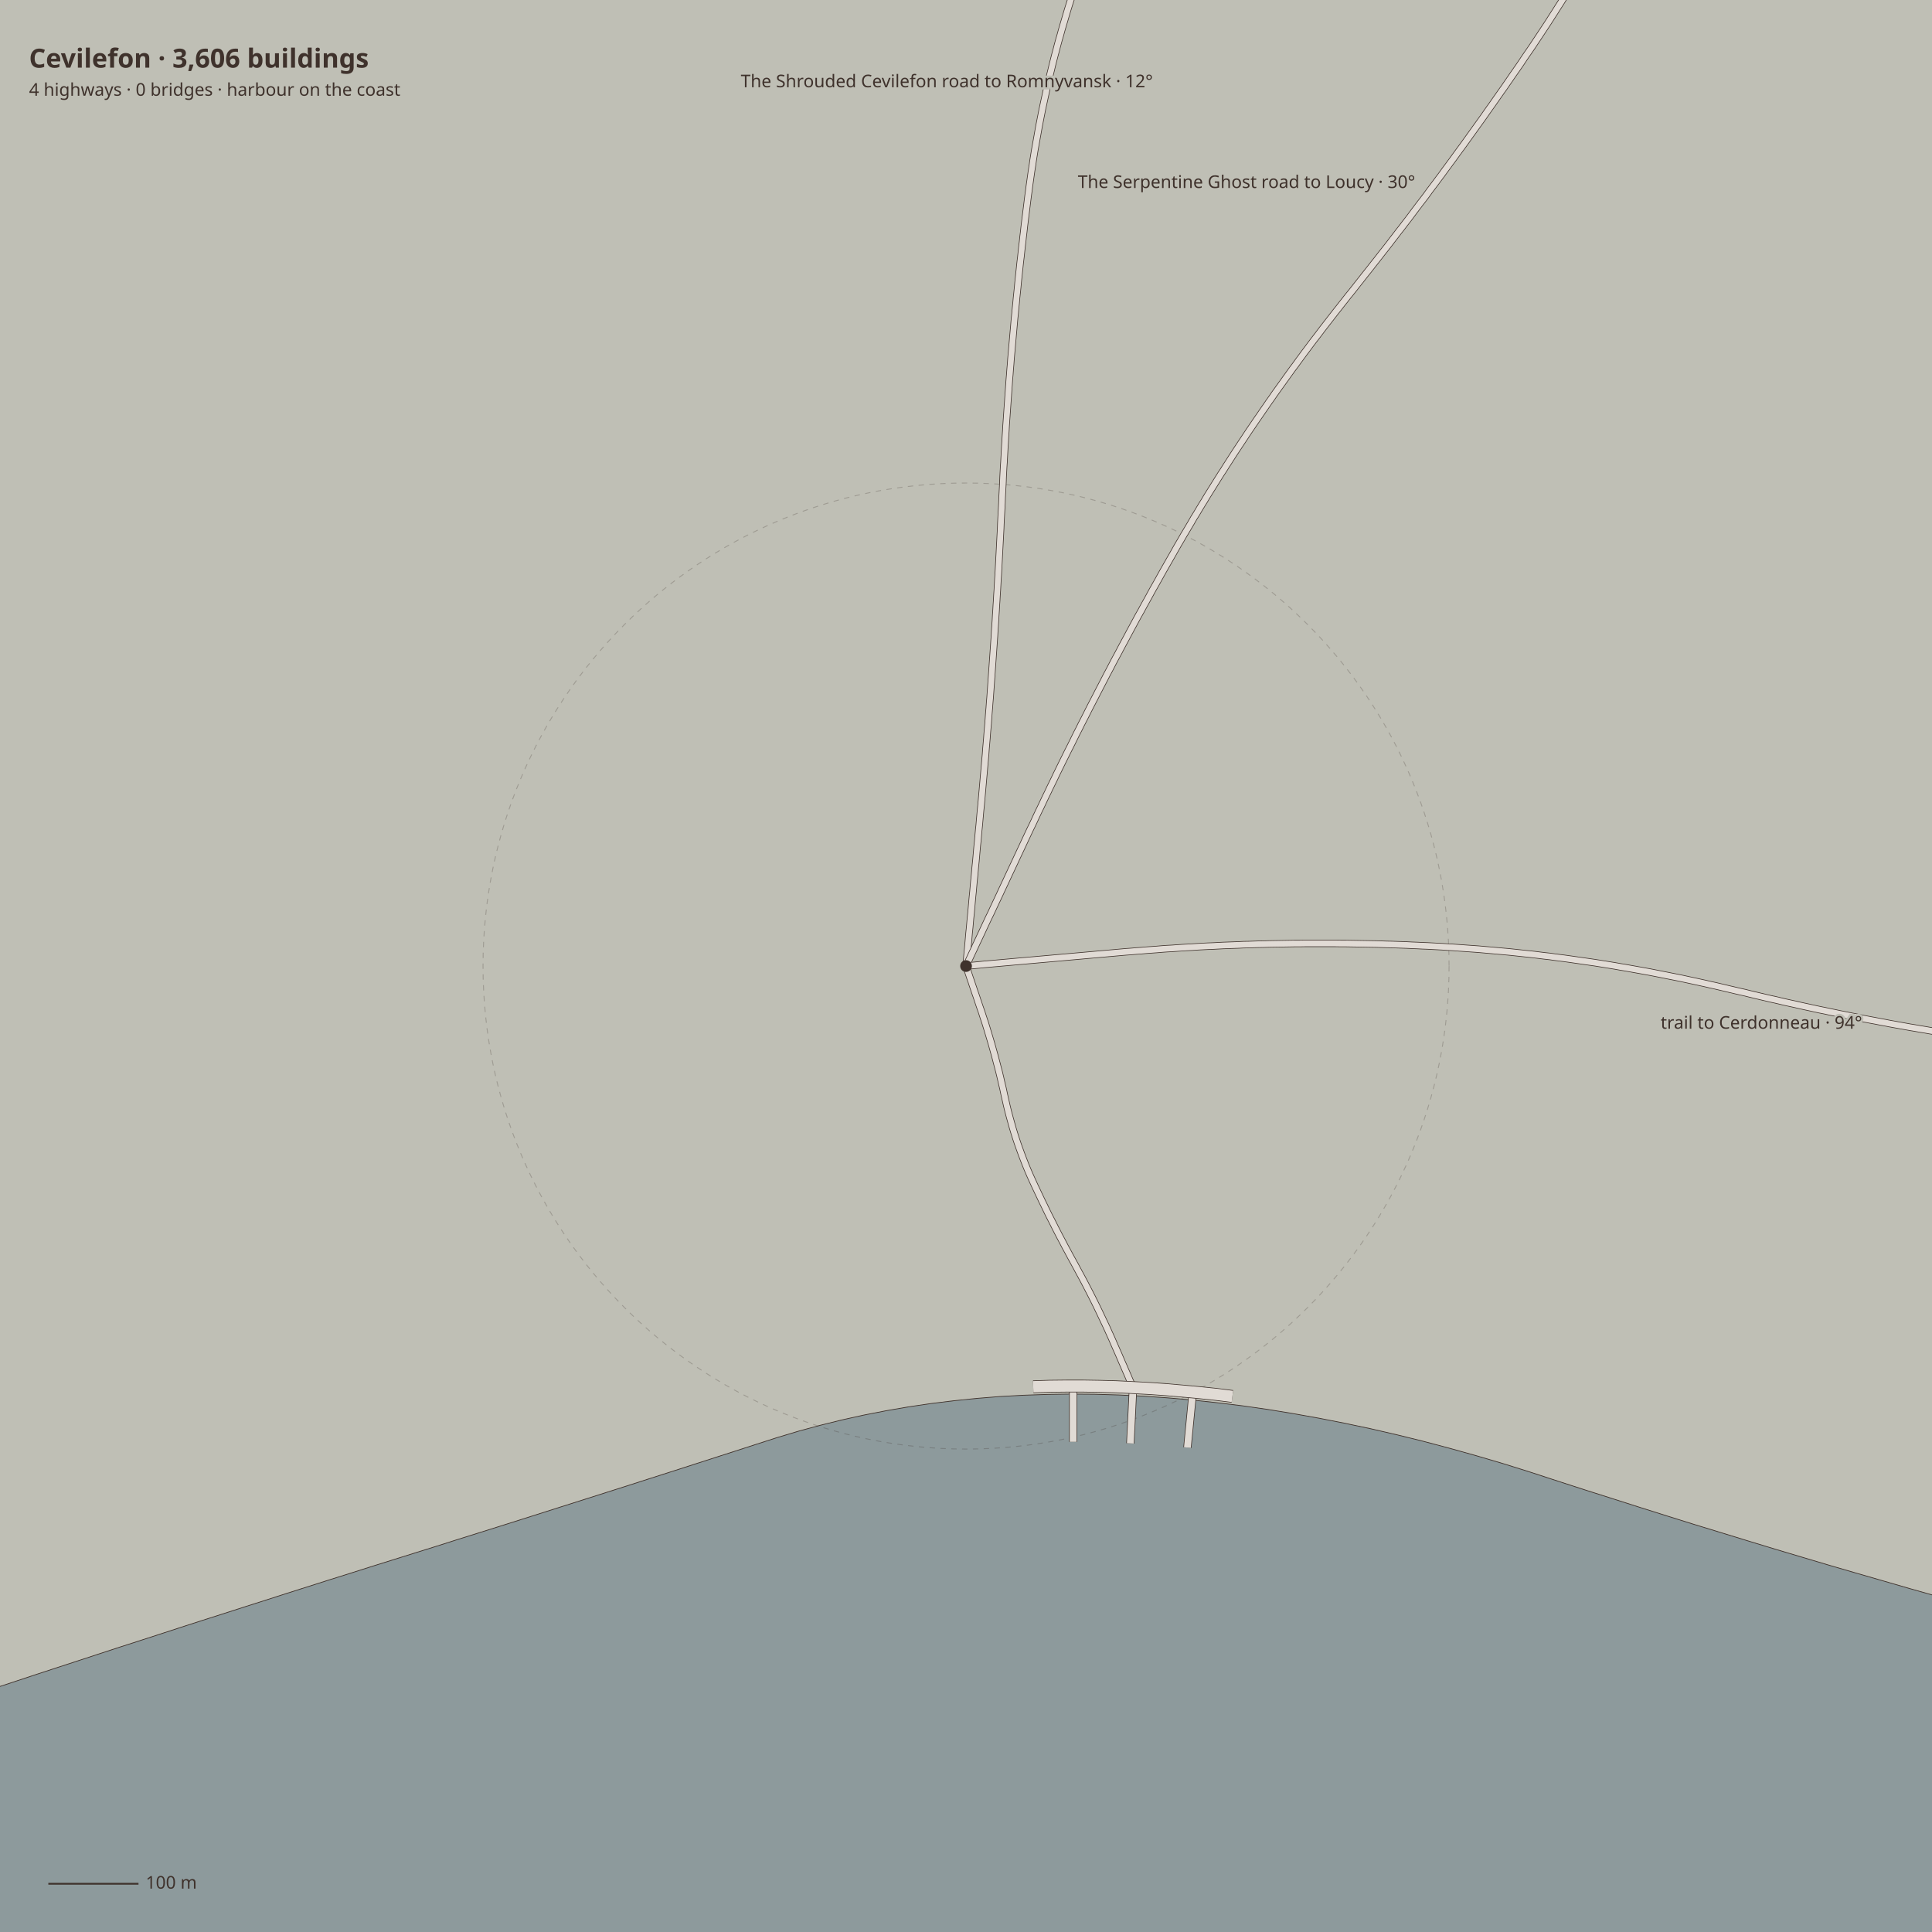
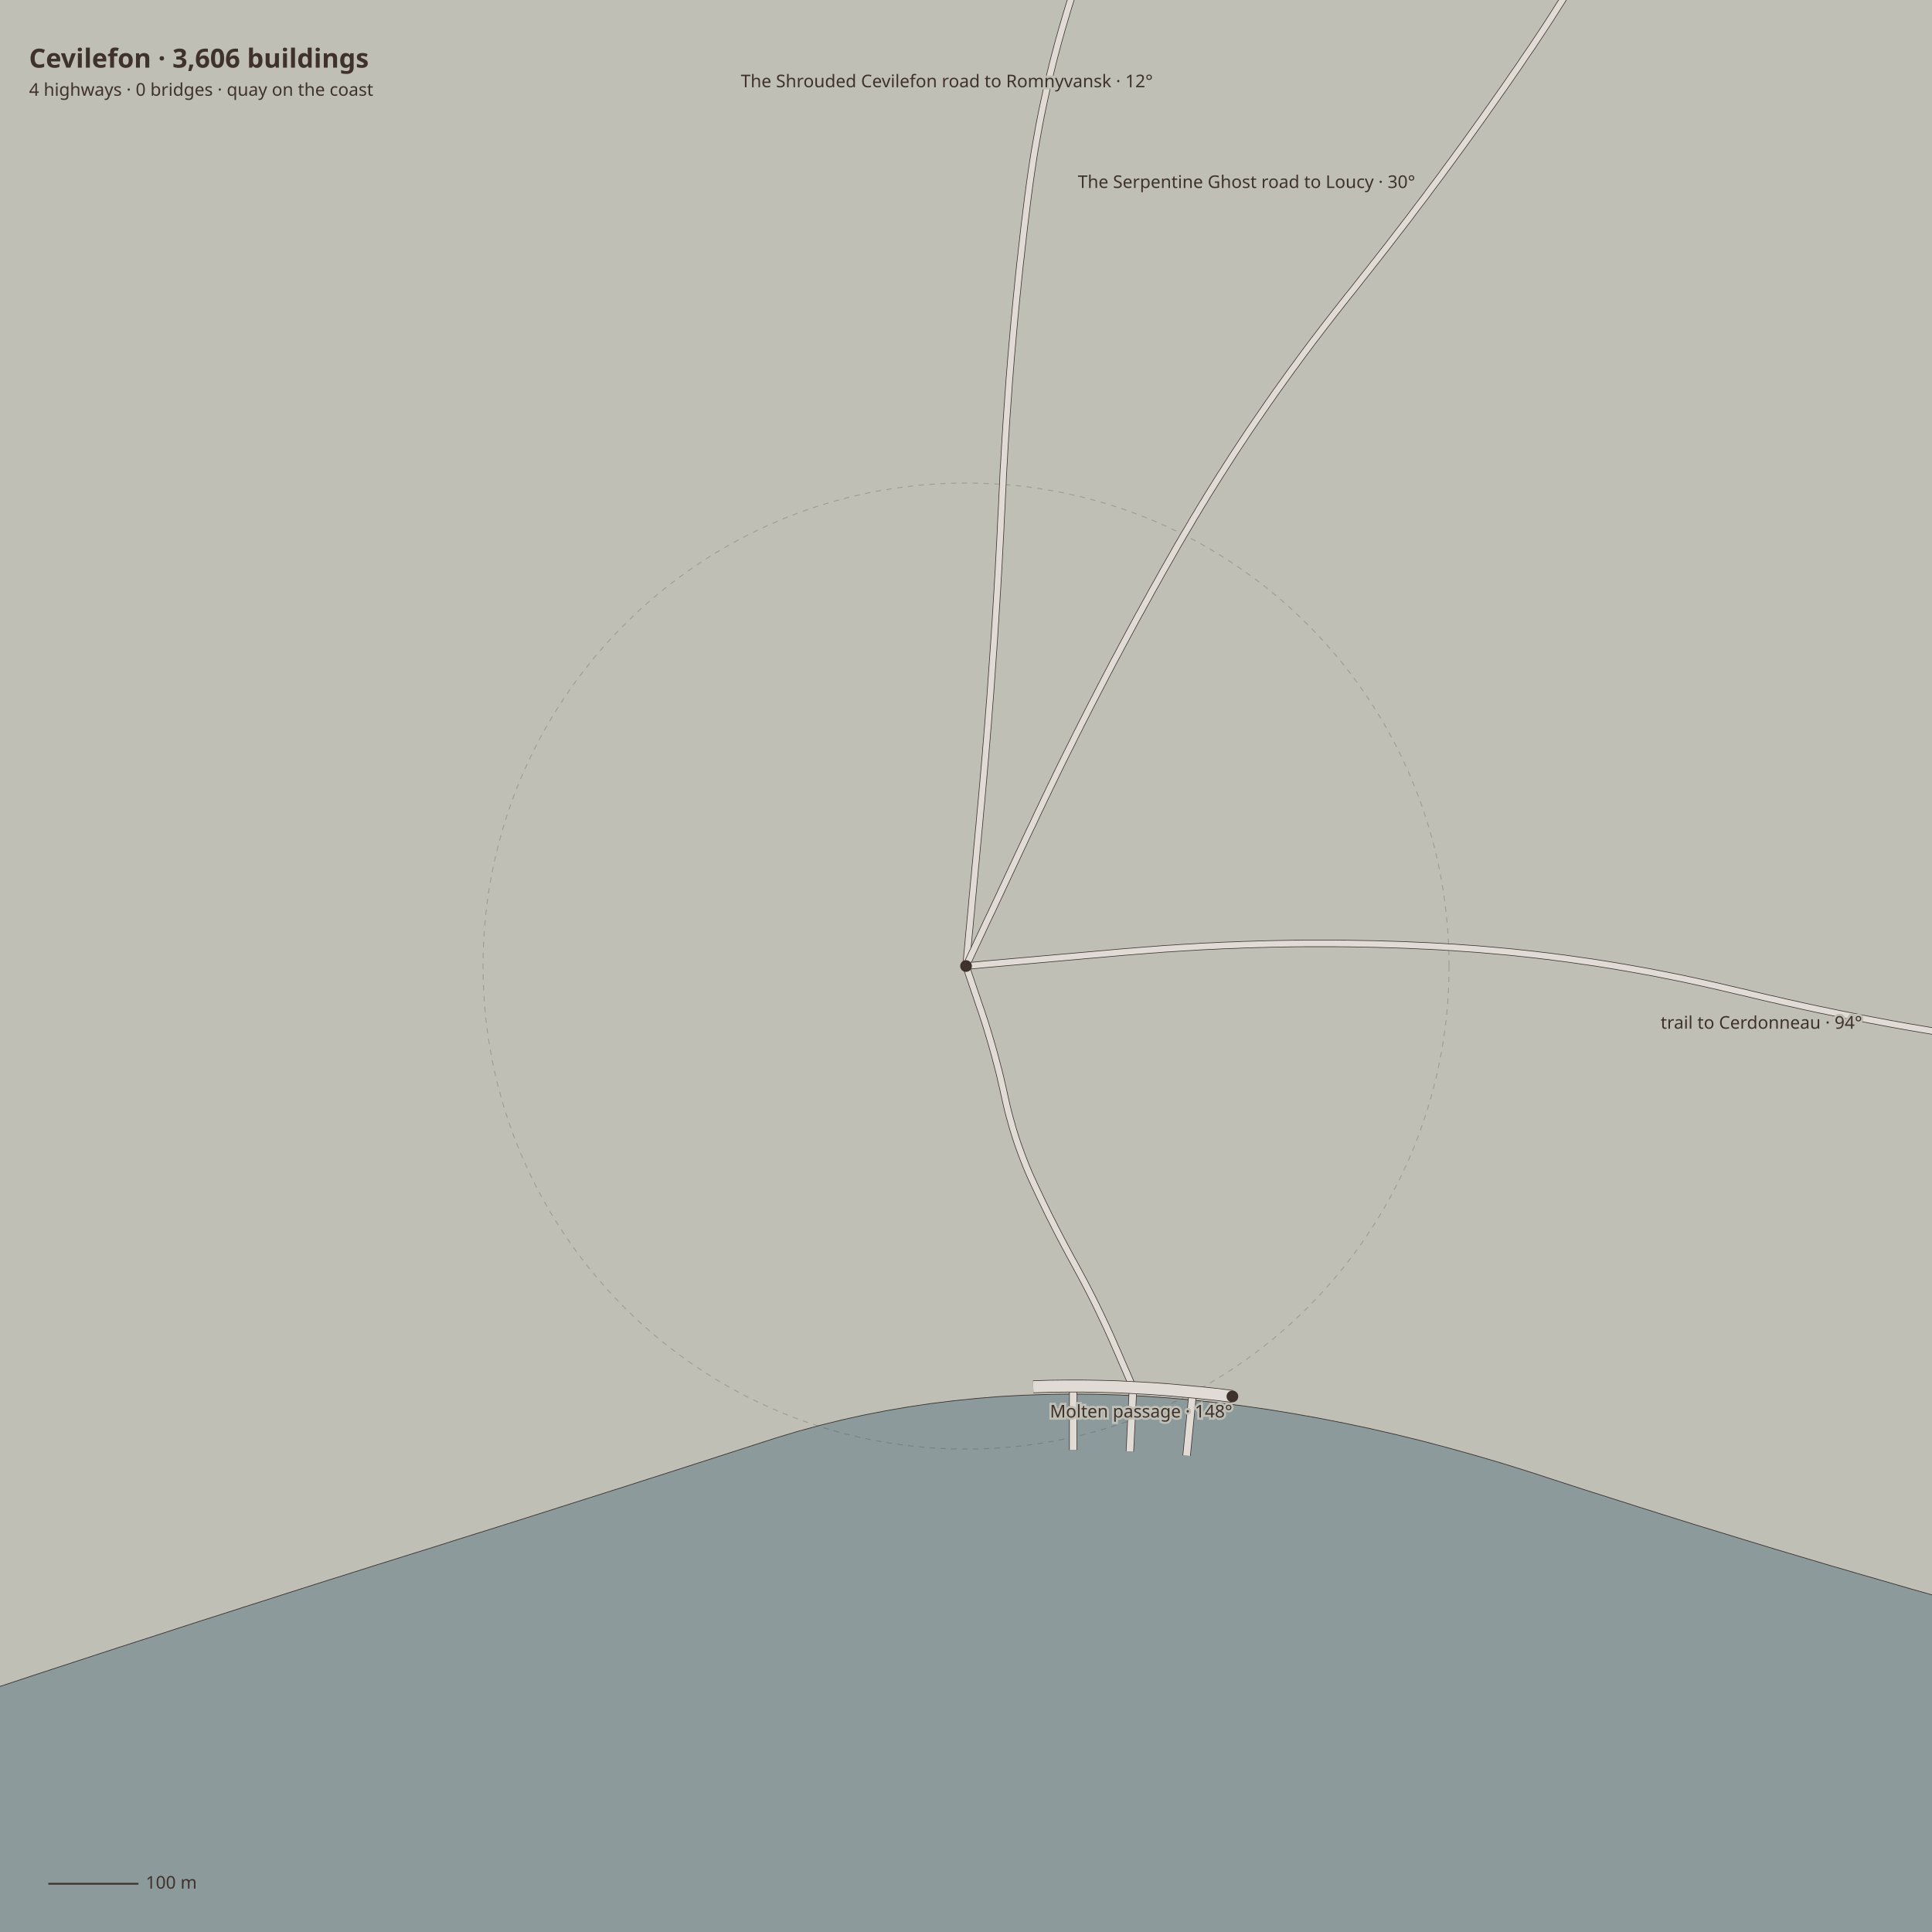
<svg xmlns="http://www.w3.org/2000/svg" viewBox="-1071.4 -1071.4 2142.7 2142.7" width="1400" font-family="system-ui, sans-serif">
  <rect x="-1071.4" y="-1071.4" width="2142.7" height="2142.7" fill="#bfbfb5" />
  <path d="M3210.9 1189.6L3209 1189.2L3205.4 1188.3L3200 1187.1L3192.7 1185.4L3183.6 1183.3L3172.7 1180.7L3160 1177.8L3145.4 1174.4L3129.1 1170.6L3110.9 1166.4L3090.9 1161.7L3069.1 1156.7L3045.5 1151.2L3020.1 1145.3L2992.8 1139L2963.7 1132.2L2934.7 1125.5L2905.6 1118.8L2876.6 1112.2L2847.6 1105.7L2818.6 1099.2L2789.7 1092.7L2760.7 1086.3L2731.8 1079.9L2702.9 1073.6L2674 1067.3L2645.1 1061.1L2616.3 1054.9L2587.4 1048.8L2558.6 1042.7L2529.8 1036.7L2501 1030.7L2472.2 1024.7L2443.5 1018.7L2414.7 1012.7L2385.9 1006.6L2357 1000.5L2328.2 994.4L2299.4 988.3L2270.6 982.2L2241.7 976.1L2212.9 969.9L2184 963.8L2155.2 957.6L2126.3 951.4L2097.4 945.1L2068.5 938.9L2039.7 932.6L2010.8 926.3L1981.9 920L1952.9 913.7L1924 907.3L1895 900.8L1866.1 894.4L1837.1 887.9L1808.1 881.3L1779.1 874.8L1750.1 868.2L1721.1 861.5L1692 854.9L1663 848.2L1633.9 841.4L1604.8 834.7L1575.7 827.9L1546.6 821L1517.4 814L1488.2 806.9L1459 799.8L1429.7 792.5L1400.4 785.2L1371.1 777.8L1341.8 770.3L1312.4 762.7L1282.9 755L1253.5 747.2L1223.9 739.4L1194.4 731.4L1164.8 723.4L1135.2 715.2L1105.6 707L1075.9 698.7L1046.2 690.3L1016.5 681.7L986.7 673.1L956.8 664.4L926.9 655.5L897 646.6L867.1 637.5L837.1 628.3L807 619.1L776.9 609.7L746.8 600.2L716.7 590.6L686.5 581L656.2 571.2L625.9 561.3L595.9 551.9L566 543.1L536.3 534.8L506.9 527L477.6 519.8L448.6 513.1L419.7 507L391.1 501.4L362.6 496.3L334.4 491.7L306.4 487.7L278.6 484.3L251 481.3L223.6 478.9L196.4 477L169.4 475.7L142.6 474.9L116 474.7L89.7 475.1L63.5 476L37.6 477.4L11.9 479.5L-13.6 482.1L-38.9 485.2L-63.9 488.9L-88.8 493.2L-113.4 498L-137.8 503.4L-162 509.4L-186 515.9L-209.7 523L-233.3 530.6L-256.8 538.2L-280.4 545.8L-304 553.4L-327.6 561L-351.1 568.5L-374.7 576.1L-398.3 583.6L-421.9 591.1L-445.5 598.6L-469.1 606.1L-492.7 613.6L-516.4 621.1L-540 628.5L-563.6 635.9L-587.2 643.4L-610.9 650.8L-634.5 658.2L-658.2 665.6L-681.8 673.1L-705.4 680.5L-729 688L-752.6 695.5L-776.2 703.1L-799.8 710.6L-823.4 718.2L-846.9 725.7L-870.5 733.3L-894.1 741L-917.6 748.6L-941.2 756.2L-964.7 763.9L-988.2 771.6L-1011.8 779.3L-1035.3 787L-1058.8 794.8L-1082.3 802.5L-1105.8 810.3L-1129.3 818.1L-1152.7 826L-1176.2 833.8L-1199.7 841.7L-1223.1 849.6L-1246.6 857.5L-1270 865.4L-1293.4 873.4L-1316.9 881.3L-1340.3 889.3L-1363.7 897.3L-1387.1 905.4L-1410.4 913.5L-1433.8 921.7L-1457.1 929.9L-1480.4 938.2L-1503.7 946.5L-1527 954.9L-1550.2 963.3L-1573.4 971.8L-1596.6 980.4L-1619.8 989L-1643 997.6L-1666.1 1006.3L-1689.2 1015.1L-1712.3 1023.9L-1735.4 1032.8L-1758.5 1041.7L-1781.5 1050.6L-1804.6 1059.6L-1827.6 1068.6L-1850.6 1077.6L-1873.6 1086.7L-1896.6 1095.8L-1919.6 1105L-1942.5 1114.1L-1965.5 1123.4L-1988.4 1132.6L-2011.3 1141.9L-2034.2 1151.2L-2057.1 1160.6L-2080 1170L-2102.9 1179.4L-2124.3 1188.3L-2144.3 1196.5L-2162.9 1204.2L-2180 1211.3L-2195.7 1217.7L-2210 1223.6L-2222.9 1228.9L-2234.3 1233.7L-2244.3 1237.8L-2252.9 1241.3L-2260 1244.3L-2265.7 1246.6L-2270 1248.4L-2272.9 1249.6L-2274.3 1250.2L-431.4 6051.2L5053.8 5990.6Z" fill="#8d9a9c" stroke="#3f322c" stroke-width="0.8" />
  <circle cx="0" cy="0" r="535.7" fill="none" stroke="#3f322c" stroke-opacity="0.25" stroke-width="1" stroke-dasharray="6 6" />
  <path d="M0 0L0.1 -0.7L0.2 -2.1L0.4 -4.3L0.7 -7.1L1 -10.6L1.4 -14.9L1.9 -19.8L2.4 -25.5L2.9 -31.2L3.4 -36.9L4 -42.5L4.5 -48.2L5 -53.9L5.6 -59.5L6.1 -65.2L6.6 -70.9L7.1 -76.5L7.7 -82.2L8.2 -87.9L8.7 -93.6L9.3 -99.2L9.8 -104.9L10.3 -110.6L10.9 -116.2L11.4 -121.9L11.9 -127.6L12.4 -133.2L13 -138.9L13.5 -144.6L14 -150.3L14.6 -155.9L15.1 -161.6L15.6 -167.3L16.1 -172.9L16.7 -178.6L17.2 -184.3L17.7 -190L18.2 -195.6L18.7 -201.3L19.2 -207L19.7 -212.6L20.2 -218.3L20.7 -224L21.2 -229.7L21.7 -235.3L22.1 -241L22.6 -246.7L23.1 -252.4L23.5 -258L24 -263.7L24.5 -269.4L24.9 -275.1L25.3 -280.7L25.8 -286.4L26.2 -292.1L26.7 -297.8L27.1 -303.5L27.5 -309.1L27.9 -314.8L28.3 -320.5L28.7 -326.2L29.1 -331.9L29.5 -337.5L29.9 -343.2L30.3 -348.9L30.7 -354.6L31.1 -360.3L31.5 -365.9L31.8 -371.6L32.2 -377.3L32.6 -383L32.9 -388.7L33.3 -394.4L33.6 -400L34 -405.7L34.3 -411.4L34.7 -417.1L35 -422.8L35.3 -428.5L35.7 -434.2L36 -439.8L36.3 -445.5L36.6 -451.2L36.9 -456.9L37.2 -462.6L37.5 -468.3L37.8 -474L38.1 -479.6L38.4 -485.3L38.6 -491L38.9 -496.7L39.2 -502.4L39.5 -508.1L39.8 -513.8L40 -519.5L40.3 -525.1L40.6 -530.8L40.9 -536.5L41.1 -542.2L41.4 -547.9L41.7 -553.6L42.1 -559.3L42.4 -565L42.7 -570.6L43 -576.3L43.4 -582L43.7 -587.7L44.1 -593.4L44.4 -599.1L44.8 -604.7L45.2 -610.4L45.6 -616.1L46 -621.8L46.4 -627.5L46.8 -633.2L47.2 -638.8L47.6 -644.5L48 -650.2L48.5 -655.9L48.9 -661.5L49.4 -667.2L49.8 -672.9L50.3 -678.6L50.8 -684.2L51.3 -689.9L51.8 -695.6L52.3 -701.3L52.8 -706.9L53.3 -712.6L53.8 -718.3L54.4 -723.9L54.9 -729.6L55.5 -735.3L56 -741L56.6 -746.6L57.2 -752.3L57.7 -757.9L58.3 -763.6L58.9 -769.3L59.5 -774.9L60.1 -780.6L60.8 -786.3L61.4 -791.9L62 -797.6L62.7 -803.2L63.3 -808.9L64 -814.6L64.6 -820.2L65.3 -825.9L66 -831.5L66.7 -837.2L67.4 -842.8L68.1 -848.5L68.8 -854.1L69.6 -859.8L70.3 -865.4L71.1 -871L71.9 -876.7L72.7 -882.3L73.6 -887.9L74.4 -893.6L75.3 -899.2L76.2 -904.8L77.2 -910.4L78.2 -916L79.2 -921.6L80.2 -927.3L81.2 -932.8L82.3 -938.4L83.4 -944L84.5 -949.6L85.7 -955.2L86.9 -960.8L88.1 -966.3L89.3 -971.9L90.5 -977.4L91.8 -983L93.1 -988.5L94.5 -994.1L95.8 -999.6L97.2 -1005.1L98.6 -1010.6L100.1 -1016.1L101.5 -1021.6L103 -1027.1L104.6 -1032.6L106.1 -1038.1L107.7 -1043.6L109.3 -1049L110.9 -1054.5L112.5 -1059.9L114.2 -1065.4L115.9 -1070.8L117.6 -1076.2L119.4 -1081.7L121.2 -1087.1L122.9 -1092.5L124.8 -1097.9L126.6 -1103.3L128.5 -1108.6L130.4 -1114L132.3 -1119.4L134.3 -1124.7L136.2 -1130L138.2 -1135.4L140.2 -1140.7L142.3 -1146L144.4 -1151.3L146.4 -1156.6L148.6 -1161.9L150.7 -1167.2L152.8 -1172.5L155 -1177.7L157.2 -1183L159.4 -1188.2L161.6 -1193.5L163.9 -1198.7L166.1 -1203.9L168.3 -1209.2L170.6 -1214.4L172.8 -1219.7L175.1 -1224.9L177.3 -1230.1L179.5 -1235.4L181.8 -1240.6L184 -1245.8L186.2 -1251.1L188.5 -1256.3L190.7 -1261.6L192.9 -1266.8L195.1 -1272.1L197.3 -1277.3L199.5 -1282.6L201.7 -1287.8L203.9 -1293.1L206.1 -1298.3L208.3 -1303.6L210.5 -1308.8L212.7 -1314.1L214.9 -1319.3L217.1 -1324.6L219.3 -1329.9L221.4 -1335.1L223.6 -1340.4L225.8 -1345.6L228 -1350.9L230.1 -1356.2L232.3 -1361.4L234.4 -1366.7L236.6 -1372L238.7 -1377.3L240.9 -1382.5L243 -1387.8L245.2 -1393.1L247.3 -1398.4L249.4 -1403.6L251.6 -1408.9L253.7 -1414.2L255.8 -1419.5L257.9 -1424.8L260.1 -1430.1L262.2 -1435.4L264.3 -1440.6L266.4 -1445.9L268.5 -1451.2L270.6 -1456.5L272.7 -1461.8L274.8 -1467.1L276.9 -1472.4L279 -1477.7L281.1 -1483L283.1 -1488.3L285.2 -1493.6L287.3 -1498.9L289.4 -1504.2L291.4 -1509.5L293.5 -1514.8L295.6 -1520.1L297.6 -1525.4L299.7 -1530.7L301.8 -1536.1L303.8 -1541.4L305.9 -1546.7L307.9 -1552L310 -1557.3L312.1 -1562.6L314.1 -1567.9L316.2 -1573.2L318.3 -1578.5L320.3 -1583.8L322.4 -1589.1L324.4 -1594.4L326.5 -1599.8L328.6 -1605.1L330.6 -1610.4L332.7 -1615.7L334.7 -1621L336.8 -1626.3L338.9 -1631.6L340.9 -1636.9L343 -1642.2L345.1 -1647.5L347.1 -1652.8L349.2 -1658.1L351 -1662.8L352.5 -1666.8L353.8 -1670.1L354.9 -1672.7L355.6 -1674.7L356.1 -1676.1L356.4 -1676.7" fill="none" stroke="#3f322c" stroke-width="8" stroke-linejoin="round" />
  <path d="M0 0L0.1 -0.7L0.2 -2.1L0.4 -4.3L0.7 -7.1L1 -10.6L1.4 -14.9L1.9 -19.8L2.4 -25.5L2.9 -31.2L3.4 -36.9L4 -42.5L4.5 -48.2L5 -53.9L5.6 -59.5L6.1 -65.2L6.6 -70.9L7.1 -76.5L7.7 -82.2L8.2 -87.9L8.7 -93.6L9.3 -99.2L9.8 -104.9L10.3 -110.6L10.9 -116.2L11.4 -121.9L11.9 -127.6L12.4 -133.2L13 -138.9L13.5 -144.6L14 -150.3L14.6 -155.9L15.1 -161.6L15.6 -167.3L16.1 -172.9L16.7 -178.6L17.2 -184.3L17.7 -190L18.2 -195.6L18.7 -201.3L19.2 -207L19.7 -212.6L20.2 -218.3L20.7 -224L21.2 -229.7L21.7 -235.3L22.1 -241L22.6 -246.7L23.1 -252.4L23.5 -258L24 -263.7L24.5 -269.4L24.9 -275.1L25.3 -280.7L25.8 -286.4L26.2 -292.1L26.7 -297.8L27.1 -303.5L27.5 -309.1L27.9 -314.8L28.3 -320.5L28.7 -326.2L29.1 -331.9L29.5 -337.5L29.9 -343.2L30.3 -348.9L30.7 -354.6L31.1 -360.3L31.5 -365.9L31.8 -371.6L32.2 -377.3L32.6 -383L32.9 -388.7L33.3 -394.4L33.6 -400L34 -405.7L34.3 -411.4L34.7 -417.1L35 -422.8L35.3 -428.5L35.7 -434.2L36 -439.8L36.3 -445.5L36.6 -451.2L36.9 -456.9L37.2 -462.6L37.5 -468.3L37.8 -474L38.1 -479.6L38.4 -485.3L38.6 -491L38.9 -496.7L39.2 -502.4L39.5 -508.1L39.8 -513.8L40 -519.5L40.3 -525.1L40.6 -530.8L40.9 -536.5L41.1 -542.2L41.4 -547.9L41.7 -553.6L42.1 -559.3L42.4 -565L42.7 -570.6L43 -576.3L43.4 -582L43.7 -587.7L44.1 -593.4L44.4 -599.1L44.8 -604.7L45.2 -610.4L45.6 -616.1L46 -621.8L46.4 -627.5L46.8 -633.2L47.2 -638.8L47.6 -644.5L48 -650.2L48.5 -655.9L48.9 -661.5L49.4 -667.2L49.8 -672.9L50.3 -678.6L50.8 -684.2L51.3 -689.9L51.8 -695.6L52.3 -701.3L52.8 -706.9L53.3 -712.6L53.8 -718.3L54.4 -723.9L54.9 -729.6L55.5 -735.3L56 -741L56.6 -746.6L57.2 -752.3L57.7 -757.9L58.3 -763.6L58.9 -769.3L59.5 -774.9L60.1 -780.6L60.8 -786.3L61.4 -791.9L62 -797.6L62.7 -803.2L63.3 -808.9L64 -814.6L64.6 -820.2L65.3 -825.9L66 -831.5L66.7 -837.2L67.4 -842.8L68.1 -848.5L68.8 -854.1L69.6 -859.8L70.3 -865.4L71.1 -871L71.9 -876.7L72.7 -882.3L73.6 -887.9L74.4 -893.6L75.3 -899.2L76.2 -904.8L77.2 -910.4L78.2 -916L79.2 -921.6L80.2 -927.3L81.2 -932.8L82.3 -938.4L83.4 -944L84.5 -949.6L85.7 -955.2L86.9 -960.8L88.1 -966.3L89.3 -971.9L90.5 -977.4L91.8 -983L93.1 -988.5L94.5 -994.1L95.8 -999.6L97.2 -1005.1L98.6 -1010.6L100.1 -1016.1L101.5 -1021.6L103 -1027.1L104.6 -1032.6L106.1 -1038.1L107.7 -1043.6L109.3 -1049L110.9 -1054.5L112.5 -1059.9L114.2 -1065.4L115.9 -1070.8L117.6 -1076.2L119.4 -1081.7L121.2 -1087.1L122.9 -1092.5L124.8 -1097.9L126.6 -1103.3L128.5 -1108.6L130.4 -1114L132.3 -1119.4L134.3 -1124.7L136.2 -1130L138.2 -1135.4L140.2 -1140.7L142.3 -1146L144.4 -1151.3L146.4 -1156.6L148.6 -1161.9L150.7 -1167.2L152.8 -1172.5L155 -1177.7L157.2 -1183L159.4 -1188.2L161.6 -1193.5L163.9 -1198.7L166.1 -1203.9L168.3 -1209.2L170.6 -1214.4L172.8 -1219.7L175.1 -1224.9L177.3 -1230.1L179.5 -1235.4L181.8 -1240.6L184 -1245.8L186.2 -1251.1L188.5 -1256.3L190.7 -1261.6L192.9 -1266.8L195.1 -1272.1L197.3 -1277.3L199.5 -1282.6L201.7 -1287.8L203.9 -1293.1L206.1 -1298.3L208.3 -1303.6L210.5 -1308.8L212.7 -1314.1L214.9 -1319.3L217.1 -1324.6L219.3 -1329.9L221.4 -1335.1L223.6 -1340.4L225.8 -1345.6L228 -1350.9L230.1 -1356.2L232.3 -1361.4L234.4 -1366.7L236.6 -1372L238.7 -1377.3L240.9 -1382.5L243 -1387.8L245.2 -1393.1L247.3 -1398.4L249.4 -1403.6L251.6 -1408.9L253.7 -1414.2L255.8 -1419.5L257.9 -1424.8L260.1 -1430.1L262.2 -1435.4L264.3 -1440.6L266.4 -1445.9L268.5 -1451.2L270.6 -1456.5L272.7 -1461.8L274.8 -1467.1L276.9 -1472.4L279 -1477.7L281.1 -1483L283.1 -1488.3L285.2 -1493.6L287.3 -1498.9L289.4 -1504.2L291.4 -1509.5L293.5 -1514.8L295.6 -1520.1L297.6 -1525.4L299.7 -1530.7L301.8 -1536.1L303.8 -1541.4L305.9 -1546.7L307.9 -1552L310 -1557.3L312.1 -1562.6L314.1 -1567.9L316.2 -1573.2L318.3 -1578.5L320.3 -1583.8L322.4 -1589.1L324.4 -1594.4L326.5 -1599.8L328.6 -1605.1L330.6 -1610.4L332.7 -1615.7L334.7 -1621L336.8 -1626.3L338.9 -1631.6L340.9 -1636.9L343 -1642.2L345.1 -1647.5L347.1 -1652.8L349.2 -1658.1L351 -1662.8L352.5 -1666.8L353.8 -1670.1L354.9 -1672.7L355.6 -1674.7L356.1 -1676.1L356.4 -1676.7" fill="none" stroke="#e1dbd5" stroke-width="6.6" stroke-linejoin="round" />
  <path d="M0 0L0.3 -0.6L0.9 -1.9L1.8 -3.8L3 -6.4L4.5 -9.6L6.3 -13.5L8.4 -17.9L10.8 -23.1L13.2 -28.2L15.6 -33.3L18 -38.4L20.4 -43.6L22.8 -48.7L25.2 -53.8L27.7 -58.9L30.1 -64.1L32.5 -69.2L34.9 -74.3L37.3 -79.4L39.7 -84.6L42.1 -89.7L44.5 -94.8L46.9 -100L49.3 -105.1L51.7 -110.2L54.1 -115.3L56.5 -120.5L58.9 -125.6L61.3 -130.7L63.7 -135.8L66.1 -141L68.5 -146.1L70.9 -151.2L73.4 -156.3L75.8 -161.4L78.2 -166.6L80.6 -171.7L83.1 -176.8L85.5 -181.9L87.9 -187L90.4 -192.1L92.8 -197.2L95.3 -202.3L97.8 -207.4L100.2 -212.5L102.7 -217.6L105.2 -222.7L107.7 -227.8L110.2 -232.8L112.7 -237.9L115.3 -243L117.8 -248L120.3 -253.1L122.8 -258.2L125.4 -263.2L127.9 -268.3L130.5 -273.3L133.1 -278.4L135.6 -283.4L138.2 -288.5L140.8 -293.5L143.4 -298.5L146 -303.6L148.6 -308.6L151.2 -313.6L153.8 -318.6L156.4 -323.7L159.1 -328.7L161.7 -333.7L164.3 -338.7L167 -343.7L169.7 -348.7L172.3 -353.7L175 -358.7L177.7 -363.7L180.3 -368.6L183 -373.6L185.7 -378.6L188.4 -383.6L191.1 -388.6L193.9 -393.5L196.6 -398.5L199.3 -403.4L202.1 -408.4L204.8 -413.4L207.5 -418.3L210.3 -423.2L213.1 -428.2L215.8 -433.1L218.6 -438.1L221.4 -443L224.2 -447.9L227 -452.8L229.8 -457.7L232.6 -462.7L235.4 -467.6L238.3 -472.5L241.1 -477.4L244 -482.2L246.9 -487.1L249.8 -492L252.6 -496.9L255.6 -501.7L258.5 -506.6L261.4 -511.4L264.4 -516.2L267.3 -521.1L270.3 -525.9L273.3 -530.7L276.3 -535.5L279.3 -540.3L282.3 -545.1L285.4 -549.8L288.4 -554.6L291.5 -559.4L294.5 -564.1L297.6 -568.9L300.7 -573.6L303.8 -578.3L307 -583.1L310.1 -587.8L313.2 -592.5L316.4 -597.2L319.6 -601.9L322.8 -606.6L326 -611.2L329.2 -615.9L332.4 -620.5L335.6 -625.2L338.9 -629.8L342.1 -634.5L345.4 -639.1L348.7 -643.7L352 -648.3L355.3 -652.9L358.6 -657.5L361.9 -662.1L365.3 -666.6L368.6 -671.2L372 -675.8L375.3 -680.3L378.7 -684.8L382.1 -689.4L385.5 -693.9L389 -698.4L392.4 -702.9L395.8 -707.4L399.3 -711.9L402.8 -716.4L406.2 -720.8L409.7 -725.3L413.2 -729.7L416.7 -734.2L420.2 -738.6L423.7 -743.1L427.3 -747.5L430.8 -751.9L434.3 -756.4L437.8 -760.8L441.3 -765.3L444.8 -769.7L448.3 -774.1L451.8 -778.6L455.3 -783L458.8 -787.5L462.3 -792L465.8 -796.4L469.3 -800.9L472.7 -805.4L476.2 -809.9L479.6 -814.4L483.1 -818.8L486.5 -823.3L490 -827.8L493.4 -832.3L496.8 -836.9L500.2 -841.4L503.6 -845.9L507.1 -850.4L510.5 -854.9L513.8 -859.5L517.2 -864L520.6 -868.5L524 -873.1L527.4 -877.6L530.7 -882.2L534.1 -886.8L537.4 -891.3L540.8 -895.9L544.1 -900.5L547.4 -905L550.8 -909.6L554.1 -914.2L557.4 -918.8L560.7 -923.4L564 -928L567.3 -932.6L570.6 -937.2L573.9 -941.8L577.1 -946.4L580.4 -951.1L583.7 -955.7L586.9 -960.3L590.2 -965L593.4 -969.6L596.7 -974.2L599.9 -978.9L603.1 -983.5L606.3 -988.2L609.6 -992.9L612.8 -997.5L616 -1002.2L619.1 -1006.9L622.3 -1011.6L625.5 -1016.2L628.7 -1020.9L631.8 -1025.6L635 -1030.4L638.1 -1035.1L641.2 -1039.8L644.3 -1044.5L647.4 -1049.3L650.4 -1054L653.5 -1058.8L656.5 -1063.6L659.6 -1068.4L662.6 -1073.2L665.5 -1078L668.5 -1082.8L671.5 -1087.6L674.4 -1092.5L677.3 -1097.3L680.2 -1102.2L683.1 -1107L686 -1111.9L688.9 -1116.8L691.7 -1121.7L694.5 -1126.6L697.3 -1131.5L700.1 -1136.5L702.9 -1141.4L705.7 -1146.3L708.4 -1151.3L711.1 -1156.2L713.8 -1161.2L716.5 -1166.2L719.2 -1171.2L721.9 -1176.2L724.5 -1181.2L727.1 -1186.2L729.7 -1191.2L732.3 -1196.3L734.9 -1201.3L737.4 -1206.4L740 -1211.4L742.5 -1216.5L745 -1221.6L747.5 -1226.7L750 -1231.8L752.4 -1236.9L754.8 -1242L757.3 -1247.1L759.7 -1252.2L762 -1257.4L764.4 -1262.5L766.8 -1267.6L769.1 -1272.8L771.4 -1278L773.7 -1283.1L776 -1288.3L778.2 -1293.5L780.5 -1298.7L782.7 -1303.9L784.9 -1309.1L787.1 -1314.3L789.3 -1319.6L791.5 -1324.8L793.7 -1330L795.8 -1335.2L798 -1340.5L800.1 -1345.7L802.3 -1351L804.4 -1356.2L806.6 -1361.4L808.7 -1366.7L810.9 -1371.9L813 -1377.2L815.2 -1382.4L817.3 -1387.6L819.5 -1392.9L821.6 -1398.1L823.8 -1403.3L825.9 -1408.6L828.1 -1413.8L830.2 -1419.1L832.4 -1424.3L834.5 -1429.5L836.7 -1434.8L838.8 -1440L841 -1445.2L843.1 -1450.5L845.3 -1455.7L847.4 -1461L849.6 -1466.2L851.5 -1470.8L853.1 -1474.7L854.4 -1478L855.5 -1480.6L856.3 -1482.6L856.8 -1483.9L857.1 -1484.5" fill="none" stroke="#3f322c" stroke-width="8" stroke-linejoin="round" />
  <path d="M0 0L0.3 -0.6L0.9 -1.9L1.8 -3.8L3 -6.4L4.5 -9.6L6.3 -13.5L8.4 -17.9L10.8 -23.1L13.2 -28.2L15.6 -33.3L18 -38.4L20.4 -43.6L22.8 -48.7L25.2 -53.8L27.7 -58.9L30.1 -64.1L32.5 -69.2L34.9 -74.3L37.3 -79.4L39.7 -84.6L42.1 -89.7L44.5 -94.8L46.9 -100L49.3 -105.1L51.7 -110.2L54.1 -115.3L56.5 -120.5L58.9 -125.6L61.3 -130.7L63.7 -135.8L66.1 -141L68.5 -146.1L70.9 -151.2L73.4 -156.3L75.8 -161.4L78.2 -166.6L80.6 -171.7L83.1 -176.8L85.5 -181.9L87.9 -187L90.4 -192.1L92.8 -197.2L95.3 -202.3L97.8 -207.4L100.2 -212.5L102.7 -217.6L105.2 -222.7L107.7 -227.8L110.2 -232.8L112.7 -237.9L115.3 -243L117.8 -248L120.3 -253.1L122.8 -258.2L125.4 -263.2L127.9 -268.3L130.5 -273.3L133.1 -278.4L135.6 -283.4L138.2 -288.5L140.8 -293.5L143.4 -298.5L146 -303.6L148.6 -308.6L151.2 -313.6L153.8 -318.6L156.4 -323.7L159.1 -328.7L161.7 -333.7L164.3 -338.7L167 -343.7L169.7 -348.7L172.3 -353.7L175 -358.7L177.7 -363.7L180.3 -368.6L183 -373.6L185.7 -378.6L188.4 -383.6L191.1 -388.6L193.9 -393.5L196.6 -398.5L199.3 -403.4L202.1 -408.4L204.8 -413.4L207.5 -418.3L210.3 -423.2L213.1 -428.2L215.8 -433.1L218.6 -438.1L221.4 -443L224.2 -447.9L227 -452.8L229.8 -457.7L232.6 -462.7L235.4 -467.6L238.3 -472.5L241.1 -477.4L244 -482.2L246.9 -487.1L249.8 -492L252.6 -496.9L255.6 -501.7L258.5 -506.6L261.4 -511.4L264.4 -516.2L267.3 -521.1L270.3 -525.9L273.3 -530.7L276.3 -535.5L279.3 -540.3L282.3 -545.1L285.4 -549.8L288.4 -554.6L291.5 -559.4L294.5 -564.1L297.6 -568.9L300.7 -573.6L303.8 -578.3L307 -583.1L310.1 -587.8L313.2 -592.5L316.4 -597.2L319.6 -601.9L322.8 -606.6L326 -611.2L329.2 -615.9L332.4 -620.5L335.6 -625.2L338.9 -629.8L342.1 -634.5L345.4 -639.1L348.7 -643.7L352 -648.3L355.3 -652.9L358.6 -657.5L361.9 -662.1L365.3 -666.6L368.6 -671.2L372 -675.8L375.3 -680.3L378.7 -684.8L382.1 -689.4L385.5 -693.9L389 -698.4L392.4 -702.9L395.8 -707.4L399.3 -711.9L402.8 -716.4L406.2 -720.8L409.7 -725.3L413.2 -729.7L416.7 -734.2L420.2 -738.6L423.7 -743.1L427.3 -747.5L430.8 -751.9L434.3 -756.4L437.8 -760.8L441.3 -765.3L444.8 -769.7L448.3 -774.1L451.8 -778.6L455.3 -783L458.8 -787.5L462.3 -792L465.8 -796.4L469.3 -800.9L472.7 -805.4L476.2 -809.9L479.6 -814.4L483.1 -818.8L486.5 -823.3L490 -827.8L493.4 -832.3L496.8 -836.9L500.2 -841.4L503.6 -845.9L507.1 -850.4L510.5 -854.9L513.8 -859.5L517.2 -864L520.6 -868.5L524 -873.1L527.4 -877.6L530.7 -882.2L534.1 -886.8L537.4 -891.3L540.8 -895.9L544.1 -900.5L547.4 -905L550.8 -909.6L554.1 -914.2L557.4 -918.8L560.7 -923.4L564 -928L567.3 -932.6L570.6 -937.2L573.9 -941.8L577.1 -946.4L580.4 -951.1L583.7 -955.7L586.9 -960.3L590.2 -965L593.4 -969.6L596.7 -974.2L599.9 -978.9L603.1 -983.5L606.3 -988.2L609.6 -992.9L612.8 -997.5L616 -1002.2L619.1 -1006.9L622.3 -1011.6L625.5 -1016.2L628.7 -1020.9L631.8 -1025.6L635 -1030.4L638.1 -1035.1L641.2 -1039.8L644.3 -1044.5L647.4 -1049.3L650.4 -1054L653.5 -1058.8L656.5 -1063.6L659.6 -1068.4L662.6 -1073.2L665.5 -1078L668.5 -1082.8L671.5 -1087.6L674.4 -1092.5L677.3 -1097.3L680.2 -1102.2L683.1 -1107L686 -1111.9L688.9 -1116.8L691.7 -1121.7L694.5 -1126.6L697.3 -1131.5L700.1 -1136.5L702.9 -1141.4L705.7 -1146.3L708.4 -1151.3L711.1 -1156.2L713.8 -1161.2L716.5 -1166.2L719.2 -1171.2L721.9 -1176.2L724.5 -1181.2L727.1 -1186.2L729.7 -1191.2L732.3 -1196.3L734.9 -1201.3L737.4 -1206.4L740 -1211.4L742.5 -1216.5L745 -1221.6L747.5 -1226.7L750 -1231.8L752.4 -1236.9L754.8 -1242L757.3 -1247.1L759.7 -1252.2L762 -1257.4L764.4 -1262.5L766.8 -1267.6L769.1 -1272.8L771.4 -1278L773.7 -1283.1L776 -1288.3L778.2 -1293.5L780.5 -1298.7L782.7 -1303.9L784.9 -1309.1L787.1 -1314.3L789.3 -1319.6L791.5 -1324.8L793.7 -1330L795.8 -1335.2L798 -1340.5L800.1 -1345.7L802.3 -1351L804.4 -1356.2L806.6 -1361.4L808.7 -1366.7L810.9 -1371.9L813 -1377.2L815.2 -1382.4L817.3 -1387.6L819.5 -1392.9L821.6 -1398.1L823.8 -1403.3L825.9 -1408.6L828.1 -1413.8L830.2 -1419.1L832.4 -1424.3L834.5 -1429.5L836.7 -1434.8L838.8 -1440L841 -1445.2L843.1 -1450.5L845.3 -1455.7L847.4 -1461L849.6 -1466.2L851.5 -1470.8L853.1 -1474.7L854.4 -1478L855.5 -1480.6L856.3 -1482.6L856.8 -1483.9L857.1 -1484.5" fill="none" stroke="#e1dbd5" stroke-width="6.6" stroke-linejoin="round" />
  <path d="M0 0L0.7 -0.1L2.1 -0.2L4.2 -0.4L7.1 -0.6L10.6 -0.9L14.8 -1.3L19.7 -1.8L25.4 -2.3L31 -2.8L36.7 -3.3L42.3 -3.8L48 -4.3L53.6 -4.8L59.2 -5.3L64.9 -5.8L70.5 -6.3L76.2 -6.8L81.8 -7.3L87.5 -7.8L93.1 -8.3L98.7 -8.8L104.4 -9.3L110 -9.8L115.7 -10.3L121.3 -10.8L127 -11.3L132.6 -11.8L138.2 -12.3L143.9 -12.8L149.5 -13.3L155.2 -13.8L160.8 -14.3L166.5 -14.8L172.1 -15.3L177.8 -15.8L183.4 -16.2L189 -16.7L194.7 -17.1L200.3 -17.6L206 -18L211.6 -18.4L217.3 -18.9L222.9 -19.3L228.6 -19.6L234.2 -20L239.9 -20.4L245.5 -20.7L251.2 -21L256.9 -21.4L262.5 -21.7L268.2 -22L273.8 -22.2L279.5 -22.5L285.1 -22.8L290.8 -23L296.5 -23.2L302.1 -23.4L307.8 -23.7L313.5 -23.8L319.1 -24L324.8 -24.2L330.4 -24.3L336.1 -24.5L341.8 -24.6L347.4 -24.7L353.1 -24.8L358.8 -24.9L364.4 -25L370.1 -25L375.8 -25.1L381.4 -25.1L387.1 -25.1L392.7 -25.1L398.4 -25.1L404.1 -25.1L409.7 -25.1L415.4 -25L421.1 -25L426.7 -24.9L432.4 -24.8L438.1 -24.7L443.7 -24.6L449.4 -24.5L455.1 -24.4L460.7 -24.2L466.4 -24L472 -23.9L477.7 -23.7L483.4 -23.5L489 -23.3L494.7 -23L500.3 -22.8L506 -22.5L511.7 -22.3L517.3 -22L523 -21.7L528.6 -21.4L534.3 -21L539.9 -20.7L545.6 -20.3L551.2 -19.9L556.9 -19.5L562.5 -19.1L568.2 -18.7L573.8 -18.2L579.5 -17.7L585.1 -17.2L590.8 -16.7L596.4 -16.2L602 -15.7L607.7 -15.1L613.3 -14.5L618.9 -13.9L624.6 -13.3L630.2 -12.7L635.8 -12L641.5 -11.3L647.1 -10.7L652.7 -9.9L658.3 -9.2L663.9 -8.5L669.6 -7.7L675.2 -6.9L680.8 -6.1L686.4 -5.3L692 -4.5L697.6 -3.7L703.2 -2.8L708.8 -1.9L714.4 -1L720 -0.1L725.5 0.9L731.1 1.8L736.7 2.8L742.3 3.8L747.9 4.8L753.4 5.8L759 6.8L764.6 7.9L770.1 9L775.7 10.1L781.2 11.2L786.8 12.3L792.3 13.4L797.9 14.6L803.4 15.8L809 17L814.5 18.2L820 19.4L825.5 20.7L831.1 21.9L836.6 23.2L842.1 24.5L847.6 25.8L853.1 27.1L858.7 28.4L864.2 29.6L869.7 31L875.2 32.3L880.7 33.6L886.2 34.9L891.7 36.2L897.3 37.4L902.8 38.7L908.3 40L913.8 41.2L919.4 42.4L924.9 43.7L930.4 44.9L936 46.1L941.5 47.3L947 48.5L952.6 49.6L958.1 50.8L963.7 51.9L969.2 53.1L974.8 54.2L980.3 55.3L985.9 56.4L991.4 57.5L997 58.6L1002.6 59.7L1008.1 60.7L1013.7 61.8L1019.3 62.8L1024.8 63.9L1030.4 64.9L1036 65.9L1041.6 66.9L1047.1 67.9L1052.7 68.8L1058.3 69.8L1063.9 70.7L1069.5 71.7L1075.1 72.6L1080.6 73.5L1086.2 74.4L1091.8 75.3L1097.4 76.2L1103 77.1L1108.6 78L1114.2 78.8L1119.8 79.7L1125.4 80.5L1131 81.3L1136.6 82.1L1142.2 82.9L1147.9 83.7L1153.5 84.5L1159.1 85.2L1164.7 86L1170.3 86.7L1175.9 87.4L1181.6 88.2L1187.2 88.9L1192.8 89.6L1198.4 90.2L1204 90.9L1209.7 91.6L1215.3 92.2L1220.9 92.9L1226.6 93.5L1232.2 94.2L1237.8 94.8L1243.4 95.4L1249.1 96L1254.7 96.6L1260.3 97.2L1266 97.8L1271.6 98.3L1277.3 98.9L1282.9 99.4L1288.5 100L1294.2 100.5L1299.8 101L1305.5 101.5L1311.1 102L1316.7 102.5L1322.4 103L1328 103.5L1333.7 104L1339.3 104.5L1345 104.9L1350.6 105.3L1356.3 105.8L1361.9 106.2L1367.6 106.6L1373.2 107L1378.9 107.4L1384.5 107.8L1390.2 108.2L1395.8 108.6L1401.5 109L1407.1 109.3L1412.8 109.7L1418.4 110L1424.1 110.3L1429.7 110.6L1435.4 111L1441.1 111.3L1446.7 111.6L1452.4 111.8L1458 112.1L1463.7 112.4L1469.3 112.6L1475 112.9L1480.7 113.1L1486.3 113.4L1492 113.6L1497.6 113.8L1503.3 114L1509 114.2L1514.6 114.4L1520.3 114.6L1526 114.8L1531.6 114.9L1537.3 115.1L1542.9 115.3L1548.6 115.4L1554.3 115.6L1559.9 115.7L1565.6 115.9L1571.3 116L1576.9 116.1L1582.6 116.3L1588.3 116.4L1593.9 116.6L1599.6 116.7L1605.2 116.9L1610.9 117L1616.6 117.2L1622.2 117.3L1627.9 117.5L1633.6 117.6L1639.2 117.8L1644.9 117.9L1650.5 118L1656.2 118.2L1661.9 118.3L1667.5 118.5L1673.2 118.6L1678.9 118.8L1684.5 118.9L1690.2 119.1L1695.1 119.2L1699.4 119.3L1702.9 119.4L1705.8 119.5L1707.9 119.5L1709.3 119.6L1710 119.6" fill="none" stroke="#3f322c" stroke-width="8" stroke-linejoin="round" />
  <path d="M0 0L0.7 -0.1L2.1 -0.2L4.2 -0.4L7.1 -0.6L10.6 -0.9L14.8 -1.3L19.7 -1.8L25.4 -2.3L31 -2.8L36.7 -3.3L42.3 -3.8L48 -4.3L53.6 -4.8L59.2 -5.3L64.9 -5.8L70.5 -6.3L76.2 -6.8L81.8 -7.3L87.5 -7.8L93.1 -8.3L98.7 -8.8L104.4 -9.3L110 -9.8L115.7 -10.3L121.3 -10.8L127 -11.3L132.6 -11.8L138.2 -12.3L143.9 -12.8L149.5 -13.3L155.2 -13.8L160.8 -14.3L166.5 -14.8L172.1 -15.3L177.8 -15.8L183.4 -16.2L189 -16.7L194.7 -17.1L200.3 -17.6L206 -18L211.6 -18.4L217.3 -18.9L222.9 -19.3L228.6 -19.6L234.2 -20L239.9 -20.4L245.5 -20.7L251.2 -21L256.9 -21.4L262.5 -21.7L268.2 -22L273.8 -22.2L279.5 -22.5L285.1 -22.8L290.8 -23L296.5 -23.2L302.1 -23.4L307.8 -23.7L313.5 -23.8L319.1 -24L324.8 -24.2L330.4 -24.3L336.1 -24.5L341.8 -24.6L347.4 -24.7L353.1 -24.8L358.8 -24.9L364.4 -25L370.1 -25L375.8 -25.1L381.4 -25.1L387.1 -25.1L392.7 -25.1L398.4 -25.1L404.1 -25.1L409.7 -25.1L415.4 -25L421.1 -25L426.7 -24.9L432.4 -24.8L438.1 -24.7L443.7 -24.6L449.4 -24.5L455.1 -24.4L460.7 -24.2L466.4 -24L472 -23.9L477.7 -23.7L483.4 -23.5L489 -23.3L494.7 -23L500.3 -22.8L506 -22.5L511.7 -22.3L517.3 -22L523 -21.7L528.6 -21.4L534.3 -21L539.9 -20.7L545.6 -20.3L551.2 -19.9L556.9 -19.5L562.5 -19.1L568.2 -18.7L573.8 -18.2L579.5 -17.7L585.1 -17.2L590.8 -16.7L596.4 -16.2L602 -15.7L607.7 -15.1L613.3 -14.5L618.9 -13.9L624.6 -13.3L630.2 -12.7L635.8 -12L641.5 -11.3L647.1 -10.7L652.7 -9.9L658.3 -9.2L663.9 -8.5L669.6 -7.7L675.2 -6.9L680.8 -6.1L686.4 -5.3L692 -4.5L697.6 -3.7L703.2 -2.8L708.8 -1.9L714.4 -1L720 -0.1L725.5 0.9L731.1 1.8L736.7 2.8L742.3 3.8L747.9 4.8L753.4 5.8L759 6.8L764.6 7.9L770.1 9L775.7 10.1L781.2 11.2L786.8 12.3L792.3 13.4L797.9 14.6L803.4 15.8L809 17L814.5 18.2L820 19.4L825.5 20.7L831.1 21.9L836.6 23.2L842.1 24.5L847.6 25.8L853.1 27.1L858.7 28.4L864.2 29.6L869.7 31L875.2 32.3L880.7 33.6L886.2 34.9L891.7 36.2L897.3 37.4L902.8 38.7L908.3 40L913.8 41.2L919.4 42.4L924.9 43.7L930.4 44.9L936 46.1L941.5 47.3L947 48.5L952.6 49.6L958.1 50.8L963.7 51.9L969.2 53.1L974.8 54.2L980.3 55.3L985.9 56.4L991.4 57.5L997 58.6L1002.6 59.7L1008.1 60.7L1013.7 61.8L1019.3 62.8L1024.8 63.9L1030.4 64.9L1036 65.9L1041.6 66.9L1047.1 67.9L1052.7 68.8L1058.3 69.8L1063.9 70.7L1069.5 71.7L1075.1 72.6L1080.6 73.5L1086.2 74.4L1091.8 75.3L1097.4 76.2L1103 77.1L1108.6 78L1114.2 78.8L1119.8 79.7L1125.4 80.5L1131 81.3L1136.6 82.1L1142.2 82.9L1147.9 83.7L1153.5 84.5L1159.1 85.2L1164.7 86L1170.3 86.7L1175.9 87.4L1181.6 88.2L1187.2 88.9L1192.8 89.6L1198.4 90.2L1204 90.9L1209.7 91.6L1215.3 92.2L1220.9 92.9L1226.6 93.5L1232.2 94.2L1237.8 94.8L1243.4 95.4L1249.1 96L1254.7 96.6L1260.3 97.2L1266 97.8L1271.6 98.3L1277.3 98.9L1282.9 99.4L1288.5 100L1294.2 100.5L1299.8 101L1305.5 101.5L1311.1 102L1316.7 102.5L1322.4 103L1328 103.5L1333.7 104L1339.3 104.5L1345 104.9L1350.6 105.3L1356.3 105.8L1361.9 106.2L1367.6 106.6L1373.2 107L1378.9 107.4L1384.5 107.8L1390.2 108.2L1395.8 108.6L1401.5 109L1407.1 109.3L1412.8 109.7L1418.4 110L1424.1 110.3L1429.7 110.6L1435.4 111L1441.1 111.3L1446.7 111.6L1452.4 111.8L1458 112.1L1463.7 112.4L1469.3 112.6L1475 112.9L1480.7 113.1L1486.3 113.4L1492 113.6L1497.6 113.8L1503.3 114L1509 114.2L1514.6 114.4L1520.3 114.6L1526 114.8L1531.6 114.9L1537.3 115.1L1542.9 115.3L1548.6 115.4L1554.3 115.6L1559.9 115.7L1565.6 115.9L1571.3 116L1576.9 116.1L1582.6 116.3L1588.3 116.4L1593.9 116.6L1599.6 116.7L1605.2 116.9L1610.9 117L1616.6 117.2L1622.2 117.3L1627.9 117.5L1633.6 117.6L1639.2 117.8L1644.9 117.9L1650.5 118L1656.2 118.2L1661.9 118.3L1667.5 118.5L1673.2 118.6L1678.9 118.8L1684.5 118.9L1690.2 119.1L1695.1 119.2L1699.4 119.3L1702.9 119.4L1705.8 119.5L1707.9 119.5L1709.3 119.6L1710 119.6" fill="none" stroke="#e1dbd5" stroke-width="6.6" stroke-linejoin="round" />
  <path d="M0 0L0.1 0.4L0.4 1.1L0.8 2.2L1.3 3.7L1.9 5.6L2.6 7.8L3.5 10.4L4.5 13.4L5.7 16.8L6.9 20.5L8.3 24.6L9.8 29.1L11.5 33.9L13.2 39.1L15.1 44.7L17.2 50.7L19.1 56.6L21.1 62.6L23 68.7L24.8 74.7L26.6 80.7L28.4 86.8L30.1 92.9L31.8 99L33.4 105.1L35 111.2L36.6 117.3L38.1 123.5L39.5 129.7L41 135.9L42.3 142.1L43.7 148.3L45.1 154.5L46.6 160.7L48.2 166.8L49.9 172.9L51.6 179L53.4 185L55.3 191L57.3 197L59.4 202.9L61.6 208.9L63.8 214.7L66.1 220.6L68.5 226.4L71 232.2L73.6 237.9L76.2 243.6L78.9 249.3L81.6 255L84.3 260.7L87.1 266.4L89.8 272L92.6 277.7L95.5 283.3L98.3 288.9L101.2 294.6L104.1 300.2L107.1 305.8L110 311.4L113 316.9L116 322.5L119.1 328.1L122.1 333.6L125.1 339.2L128.1 344.7L131.1 350.3L134 355.9L136.9 361.5L139.8 367.2L142.6 372.8L145.4 378.5L148.1 384.1L150.8 389.8L153.5 395.5L156.2 401.2L158.8 407L161.4 412.7L163.9 418.5L166.4 424.2L168.8 429.6L171 434.7L173 439.4L174.9 443.7L176.6 447.7L178.2 451.3L179.6 454.5L180.8 457.4L181.9 459.9L182.9 462.1L183.7 463.9L184.3 465.3L184.7 466.4L185.1 467.1L185.2 467.5" fill="none" stroke="#3f322c" stroke-width="8" stroke-linejoin="round" />
  <path d="M0 0L0.1 0.4L0.4 1.1L0.8 2.2L1.3 3.7L1.9 5.6L2.6 7.8L3.5 10.4L4.5 13.4L5.7 16.8L6.9 20.5L8.3 24.6L9.8 29.1L11.5 33.9L13.2 39.1L15.1 44.7L17.2 50.7L19.1 56.6L21.1 62.6L23 68.7L24.8 74.7L26.6 80.7L28.4 86.8L30.1 92.9L31.8 99L33.4 105.1L35 111.2L36.6 117.3L38.1 123.5L39.5 129.7L41 135.9L42.3 142.1L43.7 148.3L45.1 154.5L46.6 160.7L48.2 166.8L49.9 172.9L51.6 179L53.4 185L55.3 191L57.3 197L59.4 202.9L61.6 208.9L63.8 214.7L66.1 220.6L68.5 226.4L71 232.2L73.6 237.9L76.2 243.6L78.9 249.3L81.6 255L84.3 260.7L87.1 266.4L89.8 272L92.6 277.7L95.5 283.3L98.3 288.9L101.2 294.6L104.1 300.2L107.1 305.8L110 311.4L113 316.9L116 322.5L119.1 328.1L122.1 333.6L125.1 339.2L128.1 344.7L131.1 350.3L134 355.9L136.9 361.5L139.8 367.2L142.6 372.8L145.4 378.5L148.1 384.1L150.8 389.8L153.5 395.5L156.2 401.2L158.8 407L161.4 412.7L163.9 418.5L166.4 424.2L168.8 429.6L171 434.7L173 439.4L174.9 443.7L176.6 447.7L178.2 451.3L179.6 454.5L180.8 457.4L181.9 459.9L182.9 462.1L183.7 463.9L184.3 465.3L184.7 466.4L185.1 467.1L185.2 467.5" fill="none" stroke="#e1dbd5" stroke-width="6.6" stroke-linejoin="round" />
-   <path d="M251.5 472.3L245.5 534" fill="none" stroke="#3f322c" stroke-width="9" stroke-linejoin="round" />
-   <path d="M251.5 472.3L245.5 534" fill="none" stroke="#e1dbd5" stroke-width="7.6" stroke-linejoin="round" />
-   <path d="M185.2 467.5L182.2 529.4" fill="none" stroke="#3f322c" stroke-width="9" stroke-linejoin="round" />
-   <path d="M185.2 467.5L182.2 529.4" fill="none" stroke="#e1dbd5" stroke-width="7.6" stroke-linejoin="round" />
-   <path d="M118.8 465.7L118.8 527.7" fill="none" stroke="#3f322c" stroke-width="9" stroke-linejoin="round" />
-   <path d="M118.8 465.7L118.8 527.7" fill="none" stroke="#e1dbd5" stroke-width="7.6" stroke-linejoin="round" />
+   <path d="M251.5 472.3L244.6 543" fill="none" stroke="#3f322c" stroke-width="9" stroke-linejoin="round" />
+   <path d="M251.5 472.3L244.6 543" fill="none" stroke="#e1dbd5" stroke-width="7.6" stroke-linejoin="round" />
+   <path d="M185.2 467.5L181.7 538.4" fill="none" stroke="#3f322c" stroke-width="9" stroke-linejoin="round" />
+   <path d="M185.2 467.5L181.7 538.4" fill="none" stroke="#e1dbd5" stroke-width="7.6" stroke-linejoin="round" />
+   <path d="M118.8 465.7L118.8 536.7" fill="none" stroke="#3f322c" stroke-width="9" stroke-linejoin="round" />
+   <path d="M118.8 465.7L118.8 536.7" fill="none" stroke="#e1dbd5" stroke-width="7.6" stroke-linejoin="round" />
  <path d="M295.4 477.3L277.1 475L258.8 473.1L240.4 471.4L222.1 469.8L203.7 468.5L185.2 467.5L166.8 466.6L148.4 466.1L129.9 465.8L111.4 465.8L93 466L74.5 466.6" fill="none" stroke="#3f322c" stroke-width="14" stroke-linejoin="round" />
  <path d="M295.4 477.3L277.1 475L258.8 473.1L240.4 471.4L222.1 469.8L203.7 468.5L185.2 467.5L166.8 466.6L148.4 466.1L129.9 465.8L111.4 465.8L93 466L74.5 466.6" fill="none" stroke="#e1dbd5" stroke-width="12.6" stroke-linejoin="round" />
  <circle cx="0" cy="0" r="6.5" fill="#3f322c" />
  <text x="207.2" y="-974.6" font-size="19.5" text-anchor="end" fill="#3f322c" stroke="#bfbfb5" stroke-width="4.9" paint-order="stroke">The Shrouded Cevilefon road to Romnyvansk · 12°</text>
  <text x="498.2" y="-862.9" font-size="19.5" text-anchor="end" fill="#3f322c" stroke="#bfbfb5" stroke-width="4.9" paint-order="stroke">The Serpentine Ghost road to Loucy · 30°</text>
  <text x="993.9" y="69.5" font-size="19.5" text-anchor="end" fill="#3f322c" stroke="#bfbfb5" stroke-width="4.9" paint-order="stroke">trail to Cerdonneau · 94°</text>
+   <circle cx="295.4" cy="477.3" r="6.5" fill="#3f322c" />
+   <text x="295.4" y="500.7" font-size="19.5" text-anchor="end" fill="#3f322c" stroke="#bfbfb5" stroke-width="4.9" paint-order="stroke">Molten passage · 148°</text>
  <text x="-1039.2" y="-996.4" font-size="29.2" font-weight="700" fill="#3f322c">Cevilefon · 3,606 buildings</text>
-   <text x="-1039.2" y="-965.2" font-size="19.5" fill="#3f322c">4 highways · 0 bridges · harbour on the coast</text>
+   <text x="-1039.2" y="-965.2" font-size="19.5" fill="#3f322c">4 highways · 0 bridges · quay on the coast</text>
  <path d="M-1017.8 1017.8h100" stroke="#3f322c" stroke-width="2" />
  <text x="-909.8" y="1023.2" font-size="19.5" fill="#3f322c">100 m</text>
</svg>
